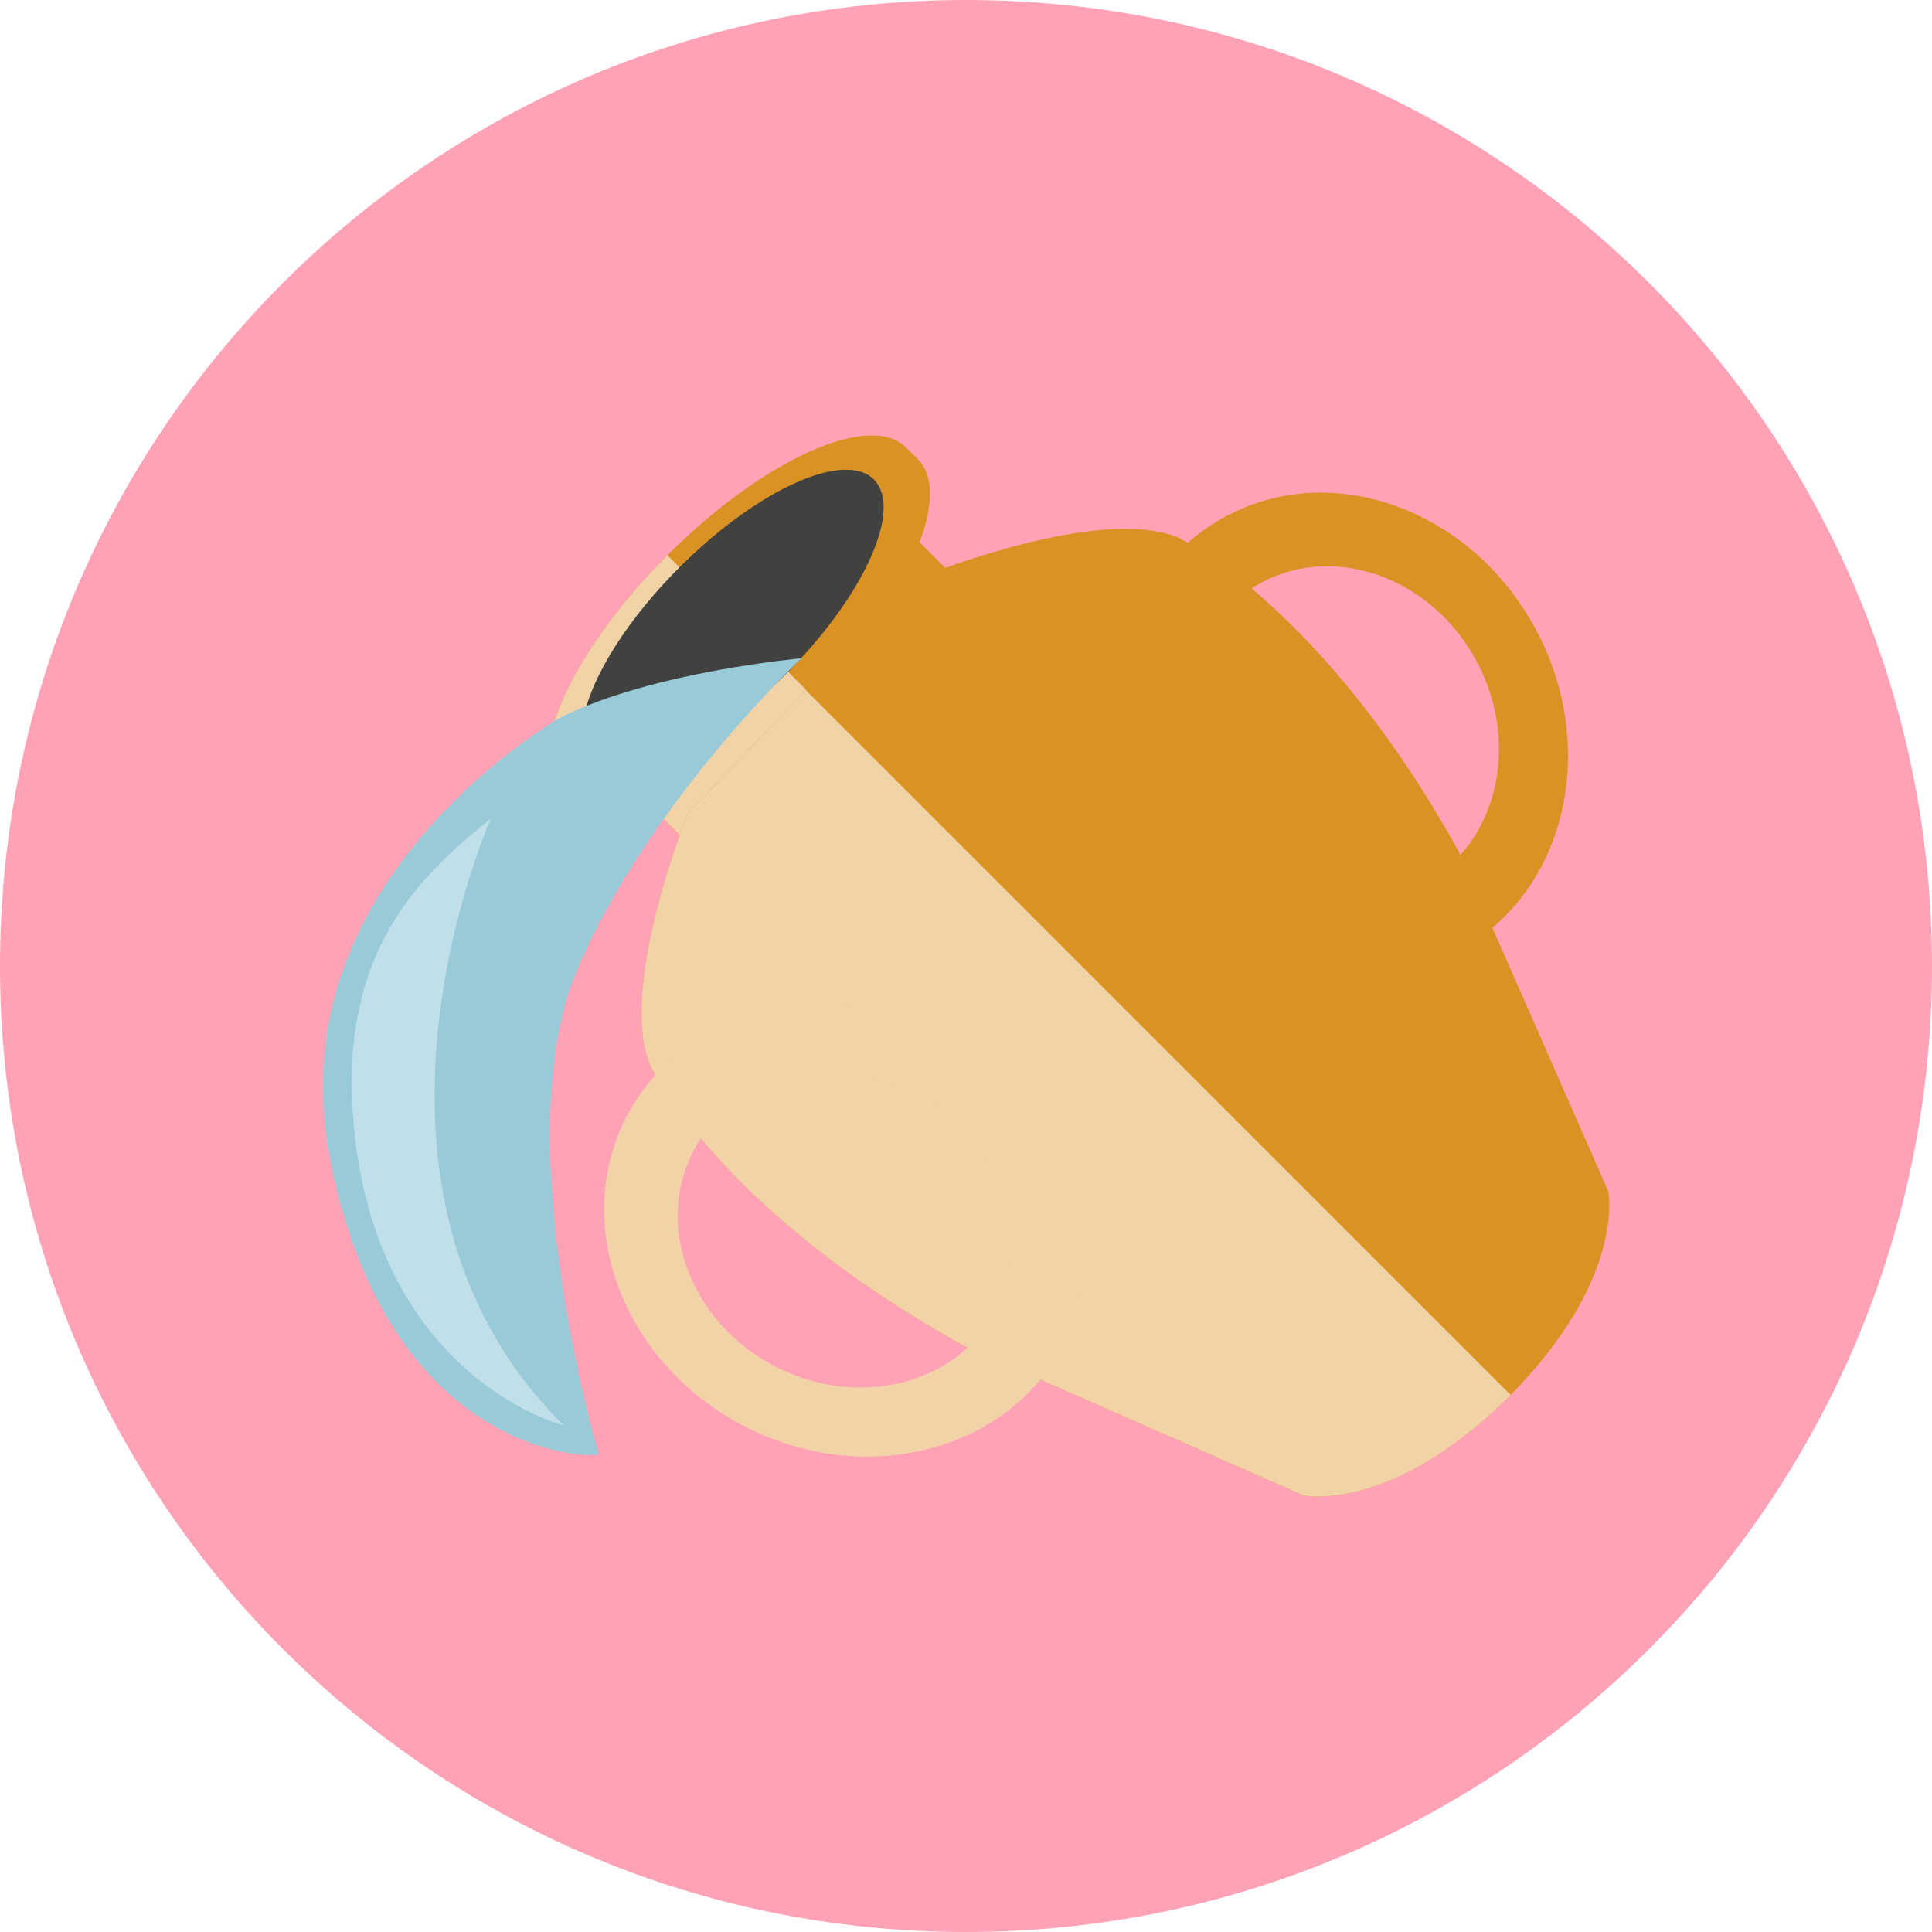
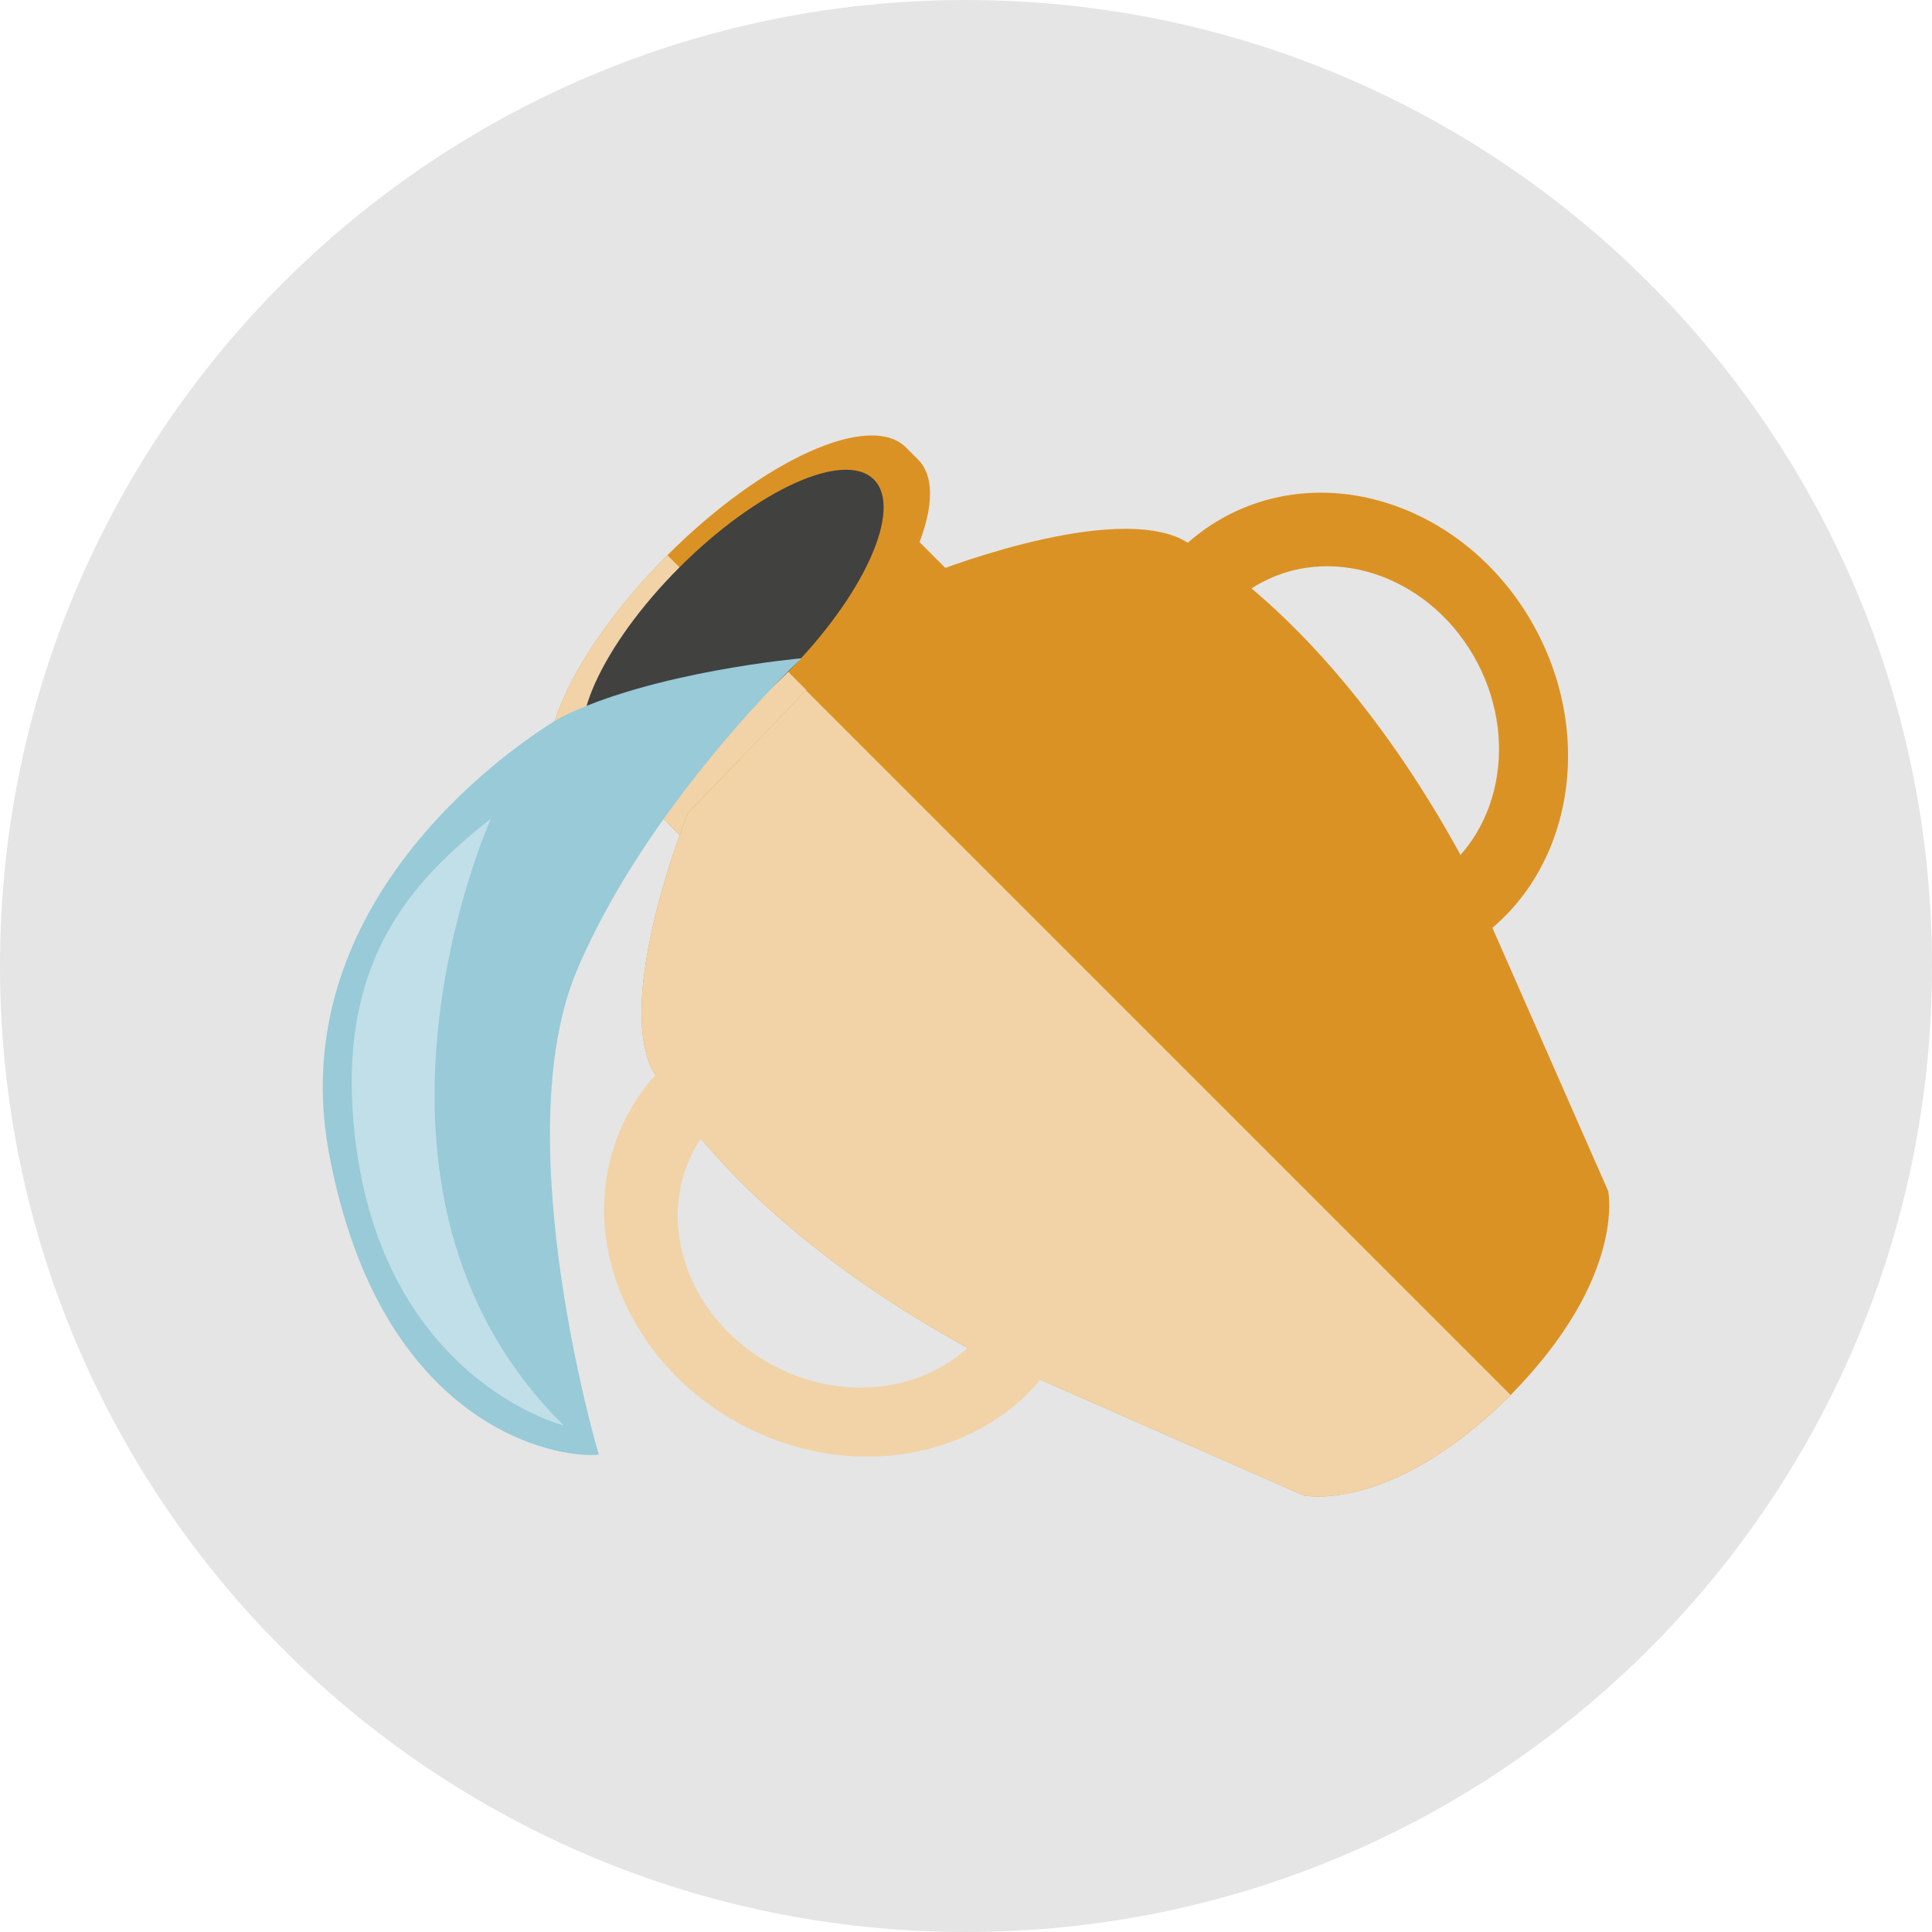
<svg xmlns="http://www.w3.org/2000/svg" version="1.1" id="Layer_1" viewBox="0 0 496.158 496.158" xml:space="preserve" width="800px" height="800px" fill="#000000">
  <g id="SVGRepo_bgCarrier" stroke-width="0" />
  <g id="SVGRepo_tracerCarrier" stroke-linecap="round" stroke-linejoin="round" />
  <g id="SVGRepo_iconCarrier">
-     <path style="fill:#ffa2b6;" d="M248.082,0.003C111.07,0.003,0,111.063,0,248.085c0,137.001,111.07,248.07,248.082,248.07 c137.006,0,248.076-111.069,248.076-248.07C496.158,111.062,385.088,0.003,248.082,0.003z" />
+     <path style="fill:#b9b9b95d;" d="M248.082,0.003C111.07,0.003,0,111.063,0,248.085c0,137.001,111.07,248.07,248.082,248.07 c137.006,0,248.076-111.069,248.076-248.07C496.158,111.062,385.088,0.003,248.082,0.003z" />
    <path style="fill:hsla(36, 72%, 50%, 1);" d="M235.765,118.016c-0.525-0.524-2.584-2.584-3.109-3.109c-9.275-9.274-36.705,3.118-61.262,27.676 c-24.559,24.56-36.951,51.987-27.676,61.262c0.525,0.524,2.584,2.584,3.109,3.109c9.273,9.274,36.701-3.118,61.26-27.677 C232.646,154.719,245.038,127.29,235.765,118.016z" />
    <path style="fill:hsla(36, 72%, 80%, 1);" d="M171.393,142.583c-24.559,24.56-36.951,51.987-27.676,61.262c0.525,0.524,2.584,2.584,3.109,3.109 c9.273,9.274,36.701-3.118,61.26-27.677L171.393,142.583z" />
    <rect x="158.155" y="170.332" transform="matrix(-0.7071 0.7071 -0.7071 -0.7071 478.4516 157.8728)" style="fill:hsla(36, 72%, 50%, 1);" width="96.749" height="15.391" />
    <rect x="165.097" y="187.087" transform="matrix(-0.7071 0.7071 -0.7071 -0.7071 461.6841 198.3306)" style="fill:hsla(36, 72%, 80%, 1);" width="49.34" height="15.393" />
    <path style="fill:hsla(36, 72%, 50%, 1);" d="M412.991,305.866l-38.188-86.822c-34.924-63.343-72.076-80.919-72.076-80.919 c-19.988-8.62-64.943,9.59-64.943,9.59l-30.794,29.58l-0.015-0.016l-0.373,0.388l-0.387,0.372l0.016,0.016l-29.582,30.794 c0,0-18.207,44.952-9.588,64.941c0,0,17.578,37.155,80.92,72.075l86.822,38.188c0,0,22.146,4.738,52.385-25.044l0.011,0.011 c0.13-0.129,0.247-0.256,0.372-0.384c0.131-0.128,0.259-0.246,0.387-0.375l-0.01-0.011 C417.729,328.013,412.991,305.866,412.991,305.866z" />
    <path style="fill:hsla(36, 72%, 80%, 1);" d="M387.948,358.25c0.01,0.011-180.958-180.956-180.958-180.956l-0.015-0.016l-0.373,0.388l-0.387,0.372 l0.016,0.016l-29.582,30.795c0,0-18.207,44.952-9.588,64.941c0,0,17.578,37.155,80.92,72.075l86.822,38.188 c0,0,22.146,4.738,52.385-25.044l0.011,0.011c0.13-0.129,0.247-0.256,0.372-0.384c0.131-0.128,0.259-0.246,0.387-0.375 L387.948,358.25z" />
    <path style="fill:#414140;" d="M224.421,123.141c-7.558-7.558-29.908,2.541-49.918,22.552 c-20.012,20.012-30.109,42.361-22.553,49.918c7.557,7.557,29.906-2.541,49.92-22.552 C221.878,153.048,231.977,130.698,224.421,123.141z" />
    <path style="fill:hsla(36, 72%, 50%, 1);" d="M394.7,162.184c-16.23-30.965-51.829-44.304-79.51-29.794c-27.682,14.51-36.963,51.375-20.73,82.34 c16.23,30.966,51.829,44.305,79.51,29.795C401.653,230.014,410.933,193.15,394.7,162.184z M365.004,227.419 c-19.237,10.084-43.976,0.814-55.254-20.705c-11.278-21.517-4.831-47.135,14.406-57.219c19.235-10.083,43.974-0.813,55.254,20.706 C390.69,191.718,384.239,217.336,365.004,227.419z" />
    <path style="fill:hsla(36, 72%, 80%, 1);" d="M243.349,265.842c-30.966-16.232-67.83-6.951-82.34,20.731c-14.51,27.68-1.172,63.279,29.793,79.51 c30.966,16.232,67.83,6.951,82.342-20.731C287.652,317.671,274.313,282.073,243.349,265.842z M256.037,336.385 c-10.083,19.235-35.7,25.687-57.218,14.406c-21.52-11.279-30.788-36.018-20.705-55.253c10.084-19.236,35.701-25.686,57.219-14.406 S266.121,317.149,256.037,336.385z" />
    <path style="fill:#98CAD8;" d="M205.835,169.055c0,0-38.207,3.371-61.805,15.17c0,0-72.666,41.015-59.557,111.809 c13.111,70.793,58.621,78.659,69.297,77.536c0,0-23.973-80.907-5.619-124.356C166.423,205.958,205.835,169.055,205.835,169.055z" />
    <path style="fill:#C1DFE8;" d="M126.053,210.257c-20.977,16.481-39.058,36.824-35.21,78.659 c5.994,65.175,53.938,77.161,53.938,77.161C83.351,305.398,126.053,210.257,126.053,210.257z" />
  </g>
</svg>
